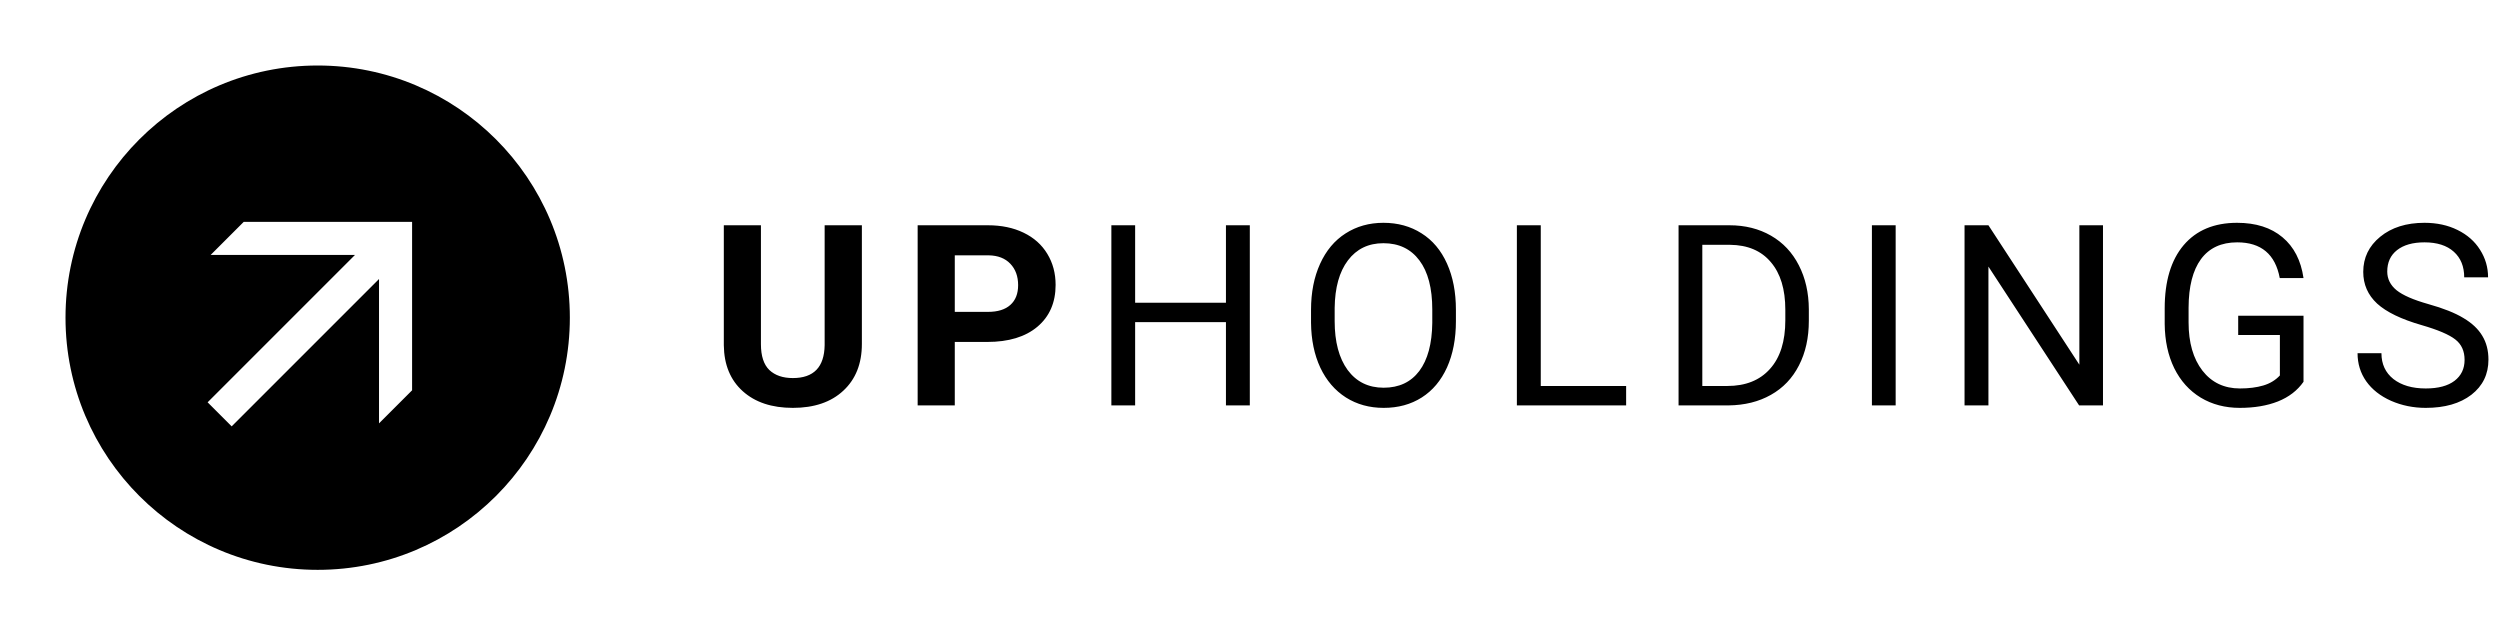
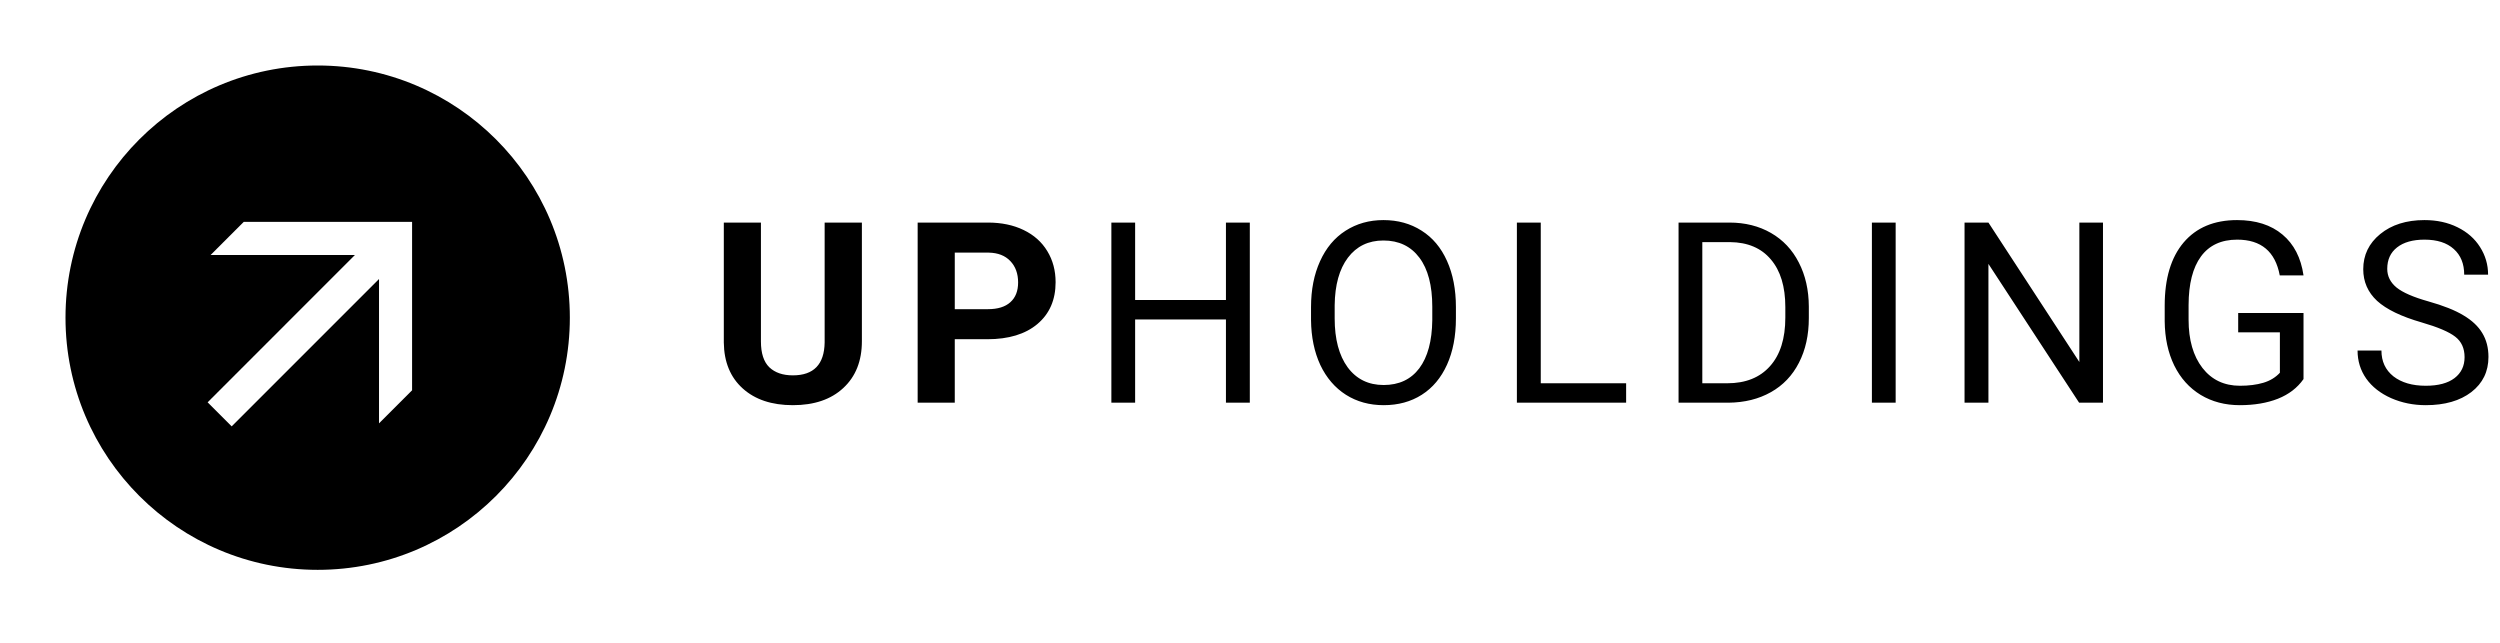
- <svg xmlns="http://www.w3.org/2000/svg" width="148" height="38" viewBox="0 0 148 38" fill="none">
-   <path fill-rule="evenodd" clip-rule="evenodd" d="M18.806 3.878C10.561 3.878 3.878 10.561 3.878 18.806C3.878 27.051 10.561 33.735 18.806 33.735C27.051 33.735 33.735 27.051 33.735 18.806C33.735 10.561 27.051 3.878 18.806 3.878ZM24.396 23.105L22.438 25.063V16.518L13.715 25.241L12.291 23.817L21.014 15.094H12.469L14.427 13.136L24.396 13.136V23.105Z" fill="black" />
-   <path d="M51.023 13.336V20.36C51.023 21.527 50.657 22.45 49.925 23.128C49.197 23.807 48.201 24.146 46.937 24.146C45.691 24.146 44.703 23.817 43.97 23.158C43.238 22.498 42.864 21.593 42.85 20.44V13.336H45.047V20.375C45.047 21.073 45.213 21.583 45.545 21.905C45.882 22.223 46.346 22.381 46.937 22.381C48.172 22.381 48.799 21.732 48.819 20.433V13.336H51.023ZM56.523 20.243V24H54.325V13.336H58.485C59.286 13.336 59.989 13.482 60.595 13.775C61.205 14.068 61.674 14.486 62.001 15.028C62.328 15.565 62.492 16.178 62.492 16.866C62.492 17.911 62.133 18.736 61.415 19.342C60.702 19.942 59.713 20.243 58.449 20.243H56.523ZM56.523 18.463H58.485C59.066 18.463 59.508 18.326 59.811 18.053C60.119 17.779 60.273 17.389 60.273 16.881C60.273 16.358 60.119 15.936 59.811 15.614C59.503 15.291 59.079 15.126 58.537 15.116H56.523V18.463ZM73.989 24H72.576V19.071H67.2V24H65.793V13.336H67.2V17.921H72.576V13.336H73.989V24ZM86.19 19.012C86.19 20.057 86.014 20.97 85.663 21.752C85.311 22.528 84.813 23.121 84.168 23.531C83.524 23.941 82.772 24.146 81.913 24.146C81.073 24.146 80.328 23.941 79.679 23.531C79.029 23.116 78.524 22.528 78.163 21.766C77.806 21 77.623 20.113 77.613 19.107V18.338C77.613 17.313 77.791 16.407 78.148 15.621C78.504 14.835 79.007 14.234 79.657 13.819C80.311 13.399 81.058 13.19 81.898 13.19C82.752 13.19 83.504 13.397 84.154 13.812C84.808 14.222 85.311 14.82 85.663 15.606C86.014 16.388 86.19 17.298 86.19 18.338V19.012ZM84.791 18.324C84.791 17.059 84.537 16.09 84.029 15.416C83.522 14.737 82.811 14.398 81.898 14.398C81.009 14.398 80.309 14.737 79.796 15.416C79.288 16.09 79.027 17.027 79.012 18.229V19.012C79.012 20.238 79.269 21.202 79.781 21.905C80.299 22.604 81.009 22.953 81.913 22.953C82.821 22.953 83.524 22.623 84.022 21.964C84.52 21.3 84.776 20.35 84.791 19.115V18.324ZM91.213 22.85H96.267V24H89.799V13.336H91.213V22.85ZM99.371 24V13.336H102.381C103.309 13.336 104.129 13.541 104.842 13.951C105.555 14.361 106.104 14.945 106.49 15.702C106.88 16.459 107.078 17.328 107.083 18.309V18.99C107.083 19.996 106.888 20.877 106.497 21.634C106.111 22.391 105.557 22.972 104.834 23.377C104.117 23.783 103.279 23.99 102.322 24H99.371ZM100.777 14.493V22.85H102.256C103.34 22.85 104.183 22.513 104.783 21.839C105.389 21.166 105.691 20.206 105.691 18.961V18.338C105.691 17.127 105.406 16.188 104.834 15.519C104.268 14.845 103.462 14.503 102.417 14.493H100.777ZM112.223 24H110.817V13.336H112.223V24ZM124.497 24H123.083L117.715 15.782V24H116.301V13.336H117.715L123.098 21.59V13.336H124.497V24ZM136.368 22.601C136.007 23.119 135.501 23.507 134.852 23.766C134.208 24.02 133.456 24.146 132.596 24.146C131.727 24.146 130.956 23.944 130.282 23.539C129.608 23.128 129.085 22.547 128.714 21.795C128.348 21.044 128.16 20.172 128.15 19.181V18.25C128.15 16.644 128.524 15.399 129.271 14.515C130.023 13.631 131.078 13.19 132.435 13.19C133.548 13.19 134.444 13.475 135.123 14.046C135.802 14.613 136.217 15.418 136.368 16.463H134.962C134.698 15.052 133.858 14.347 132.442 14.347C131.5 14.347 130.785 14.679 130.296 15.343C129.813 16.002 129.569 16.959 129.564 18.214V19.085C129.564 20.282 129.837 21.234 130.384 21.942C130.931 22.645 131.671 22.997 132.604 22.997C133.131 22.997 133.592 22.938 133.988 22.821C134.383 22.704 134.71 22.506 134.969 22.227V19.832H132.501V18.69H136.368V22.601ZM143.361 19.247C142.155 18.9 141.276 18.475 140.725 17.972C140.178 17.464 139.904 16.839 139.904 16.097C139.904 15.257 140.239 14.564 140.908 14.017C141.582 13.465 142.456 13.19 143.53 13.19C144.262 13.19 144.914 13.331 145.485 13.614C146.062 13.898 146.506 14.288 146.818 14.786C147.136 15.284 147.294 15.829 147.294 16.419H145.881C145.881 15.775 145.676 15.27 145.266 14.903C144.855 14.532 144.277 14.347 143.53 14.347C142.836 14.347 142.294 14.501 141.904 14.808C141.518 15.111 141.325 15.533 141.325 16.075C141.325 16.51 141.508 16.878 141.875 17.181C142.246 17.479 142.873 17.752 143.757 18.002C144.646 18.25 145.339 18.526 145.837 18.829C146.34 19.127 146.711 19.476 146.95 19.877C147.194 20.277 147.316 20.748 147.316 21.29C147.316 22.154 146.979 22.848 146.306 23.37C145.632 23.888 144.731 24.146 143.603 24.146C142.871 24.146 142.187 24.007 141.552 23.729C140.917 23.446 140.427 23.06 140.08 22.572C139.738 22.084 139.567 21.529 139.567 20.909H140.981C140.981 21.554 141.218 22.064 141.691 22.44C142.17 22.811 142.807 22.997 143.603 22.997C144.345 22.997 144.914 22.845 145.31 22.543C145.705 22.24 145.903 21.827 145.903 21.305C145.903 20.782 145.72 20.379 145.354 20.096C144.987 19.808 144.323 19.525 143.361 19.247Z" fill="black" />
+ <svg xmlns="http://www.w3.org/2000/svg" width="175" height="45" viewBox="0 0 175 45" fill="none">
+   <path fill-rule="evenodd" clip-rule="evenodd" d="M22.237 4.585C12.488 4.585 4.585 12.488 4.585 22.237C4.585 31.986 12.488 39.889 22.237 39.889C31.986 39.889 39.889 31.986 39.889 22.237C39.889 12.488 31.986 4.585 22.237 4.585ZM28.846 27.32L26.531 29.635V19.532L16.218 29.846L14.534 28.162L24.847 17.848L14.744 17.848L17.06 15.533L28.846 15.533L28.846 27.32Z" fill="black" />
+   <path d="M60.332 15.58V23.885C60.332 25.265 59.899 26.356 59.033 27.159C58.172 27.961 56.995 28.362 55.499 28.362C54.027 28.362 52.858 27.973 51.992 27.193C51.126 26.414 50.684 25.343 50.667 23.98V15.58H53.265V23.902C53.265 24.728 53.461 25.331 53.854 25.712C54.252 26.088 54.801 26.275 55.499 26.275C56.96 26.275 57.702 25.507 57.725 23.972V15.58H60.332ZM66.834 23.746V28.189H64.236V15.58H69.155C70.102 15.58 70.933 15.753 71.649 16.099C72.371 16.446 72.925 16.939 73.312 17.58C73.699 18.215 73.892 18.94 73.892 19.754C73.892 20.989 73.468 21.965 72.619 22.681C71.776 23.391 70.607 23.746 69.112 23.746H66.834ZM66.834 21.642H69.155C69.842 21.642 70.365 21.48 70.722 21.157C71.086 20.834 71.268 20.372 71.268 19.771C71.268 19.154 71.086 18.654 70.722 18.273C70.359 17.892 69.856 17.696 69.216 17.684H66.834V21.642ZM87.487 28.189H85.816V22.361H79.459V28.189H77.796V15.58H79.459V21.001H85.816V15.58H87.487V28.189ZM101.914 22.291C101.914 23.527 101.706 24.607 101.29 25.53C100.874 26.448 100.286 27.15 99.523 27.635C98.761 28.12 97.872 28.362 96.856 28.362C95.863 28.362 94.983 28.12 94.215 27.635C93.447 27.144 92.849 26.448 92.422 25.548C92.001 24.641 91.784 23.593 91.772 22.404V21.495C91.772 20.282 91.983 19.211 92.405 18.282C92.826 17.352 93.421 16.642 94.189 16.151C94.962 15.655 95.846 15.406 96.839 15.406C97.849 15.406 98.738 15.652 99.506 16.143C100.28 16.628 100.874 17.335 101.29 18.264C101.706 19.188 101.914 20.265 101.914 21.495V22.291ZM100.26 21.477C100.26 19.982 99.959 18.836 99.359 18.039C98.758 17.237 97.918 16.835 96.839 16.835C95.788 16.835 94.959 17.237 94.353 18.039C93.753 18.836 93.444 19.945 93.427 21.365V22.291C93.427 23.741 93.73 24.881 94.336 25.712C94.948 26.538 95.788 26.951 96.856 26.951C97.93 26.951 98.761 26.561 99.35 25.782C99.939 24.996 100.242 23.873 100.26 22.413V21.477ZM107.853 26.829H113.829V28.189H106.182V15.58H107.853V26.829ZM117.499 28.189V15.58H121.058C122.155 15.58 123.125 15.822 123.968 16.307C124.811 16.792 125.461 17.482 125.917 18.377C126.379 19.272 126.613 20.3 126.618 21.46V22.265C126.618 23.455 126.387 24.497 125.926 25.392C125.469 26.287 124.814 26.974 123.96 27.453C123.111 27.932 122.121 28.178 120.989 28.189H117.499ZM119.162 16.948V26.829H120.911C122.193 26.829 123.189 26.431 123.899 25.634C124.615 24.838 124.973 23.703 124.973 22.231V21.495C124.973 20.063 124.635 18.951 123.96 18.16C123.29 17.364 122.337 16.96 121.102 16.948H119.162ZM132.696 28.189H131.033V15.58H132.696V28.189ZM147.209 28.189H145.538L139.19 18.472V28.189H137.518V15.58H139.19L145.555 25.34V15.58H147.209V28.189ZM161.246 26.535C160.819 27.147 160.221 27.606 159.453 27.912C158.691 28.212 157.802 28.362 156.786 28.362C155.758 28.362 154.846 28.123 154.049 27.644C153.253 27.159 152.635 26.472 152.196 25.582C151.763 24.693 151.541 23.663 151.529 22.491V21.391C151.529 19.491 151.971 18.019 152.854 16.974C153.743 15.929 154.99 15.406 156.595 15.406C157.912 15.406 158.971 15.744 159.774 16.42C160.576 17.09 161.067 18.042 161.246 19.278H159.583C159.272 17.609 158.278 16.775 156.604 16.775C155.49 16.775 154.644 17.167 154.067 17.953C153.495 18.732 153.206 19.864 153.201 21.348V22.378C153.201 23.793 153.524 24.919 154.171 25.756C154.817 26.587 155.692 27.003 156.795 27.003C157.418 27.003 157.964 26.933 158.431 26.795C158.899 26.656 159.286 26.422 159.592 26.093V23.261H156.673V21.91H161.246V26.535ZM169.515 22.569C168.089 22.159 167.05 21.656 166.397 21.062C165.751 20.461 165.427 19.722 165.427 18.845C165.427 17.852 165.823 17.032 166.614 16.385C167.411 15.733 168.444 15.406 169.714 15.406C170.58 15.406 171.351 15.574 172.027 15.909C172.708 16.244 173.233 16.706 173.603 17.294C173.978 17.883 174.166 18.527 174.166 19.226H172.494C172.494 18.464 172.252 17.866 171.767 17.433C171.282 16.994 170.598 16.775 169.714 16.775C168.894 16.775 168.253 16.957 167.792 17.32C167.335 17.678 167.107 18.178 167.107 18.819C167.107 19.332 167.324 19.768 167.757 20.126C168.196 20.479 168.938 20.802 169.983 21.096C171.033 21.391 171.853 21.717 172.442 22.075C173.037 22.427 173.476 22.84 173.759 23.313C174.047 23.787 174.192 24.344 174.192 24.985C174.192 26.007 173.793 26.827 172.997 27.444C172.2 28.056 171.135 28.362 169.801 28.362C168.935 28.362 168.126 28.198 167.376 27.869C166.625 27.534 166.045 27.078 165.635 26.5C165.231 25.923 165.029 25.268 165.029 24.535H166.7C166.7 25.297 166.98 25.9 167.54 26.345C168.106 26.783 168.86 27.003 169.801 27.003C170.678 27.003 171.351 26.824 171.819 26.466C172.286 26.108 172.52 25.62 172.52 25.002C172.52 24.384 172.304 23.908 171.871 23.573C171.438 23.233 170.652 22.898 169.515 22.569Z" fill="black" />
</svg>
